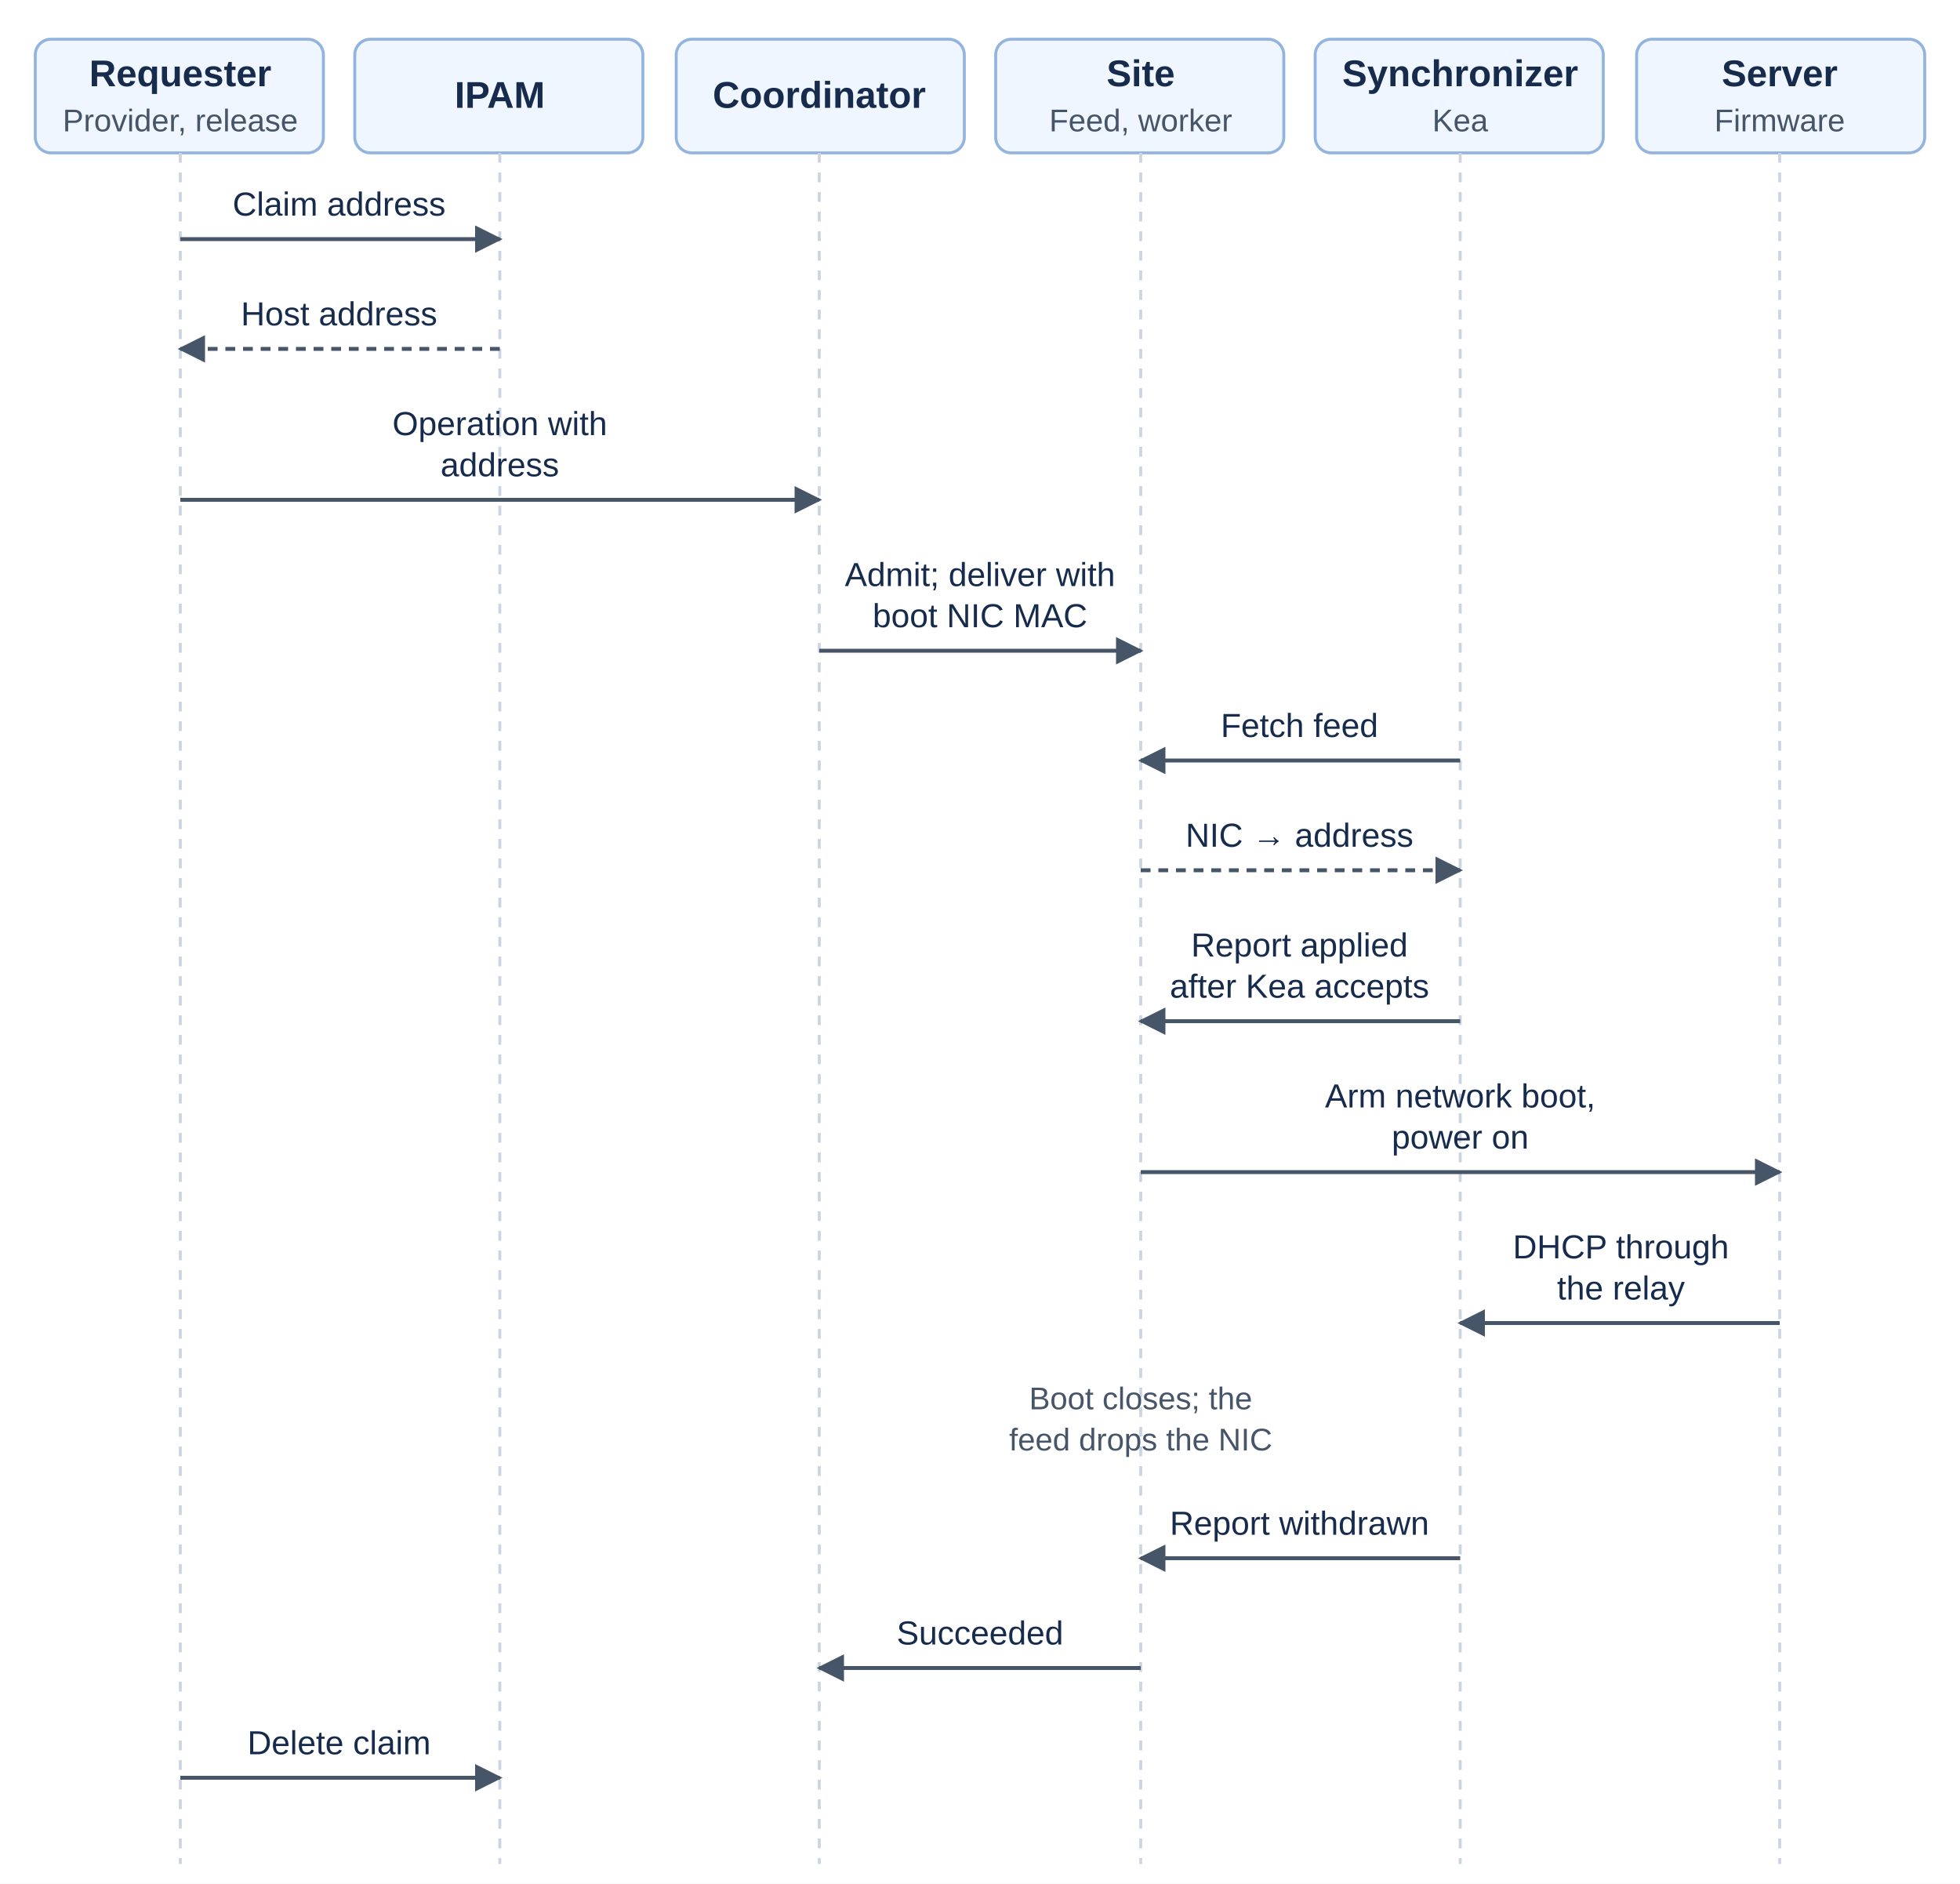
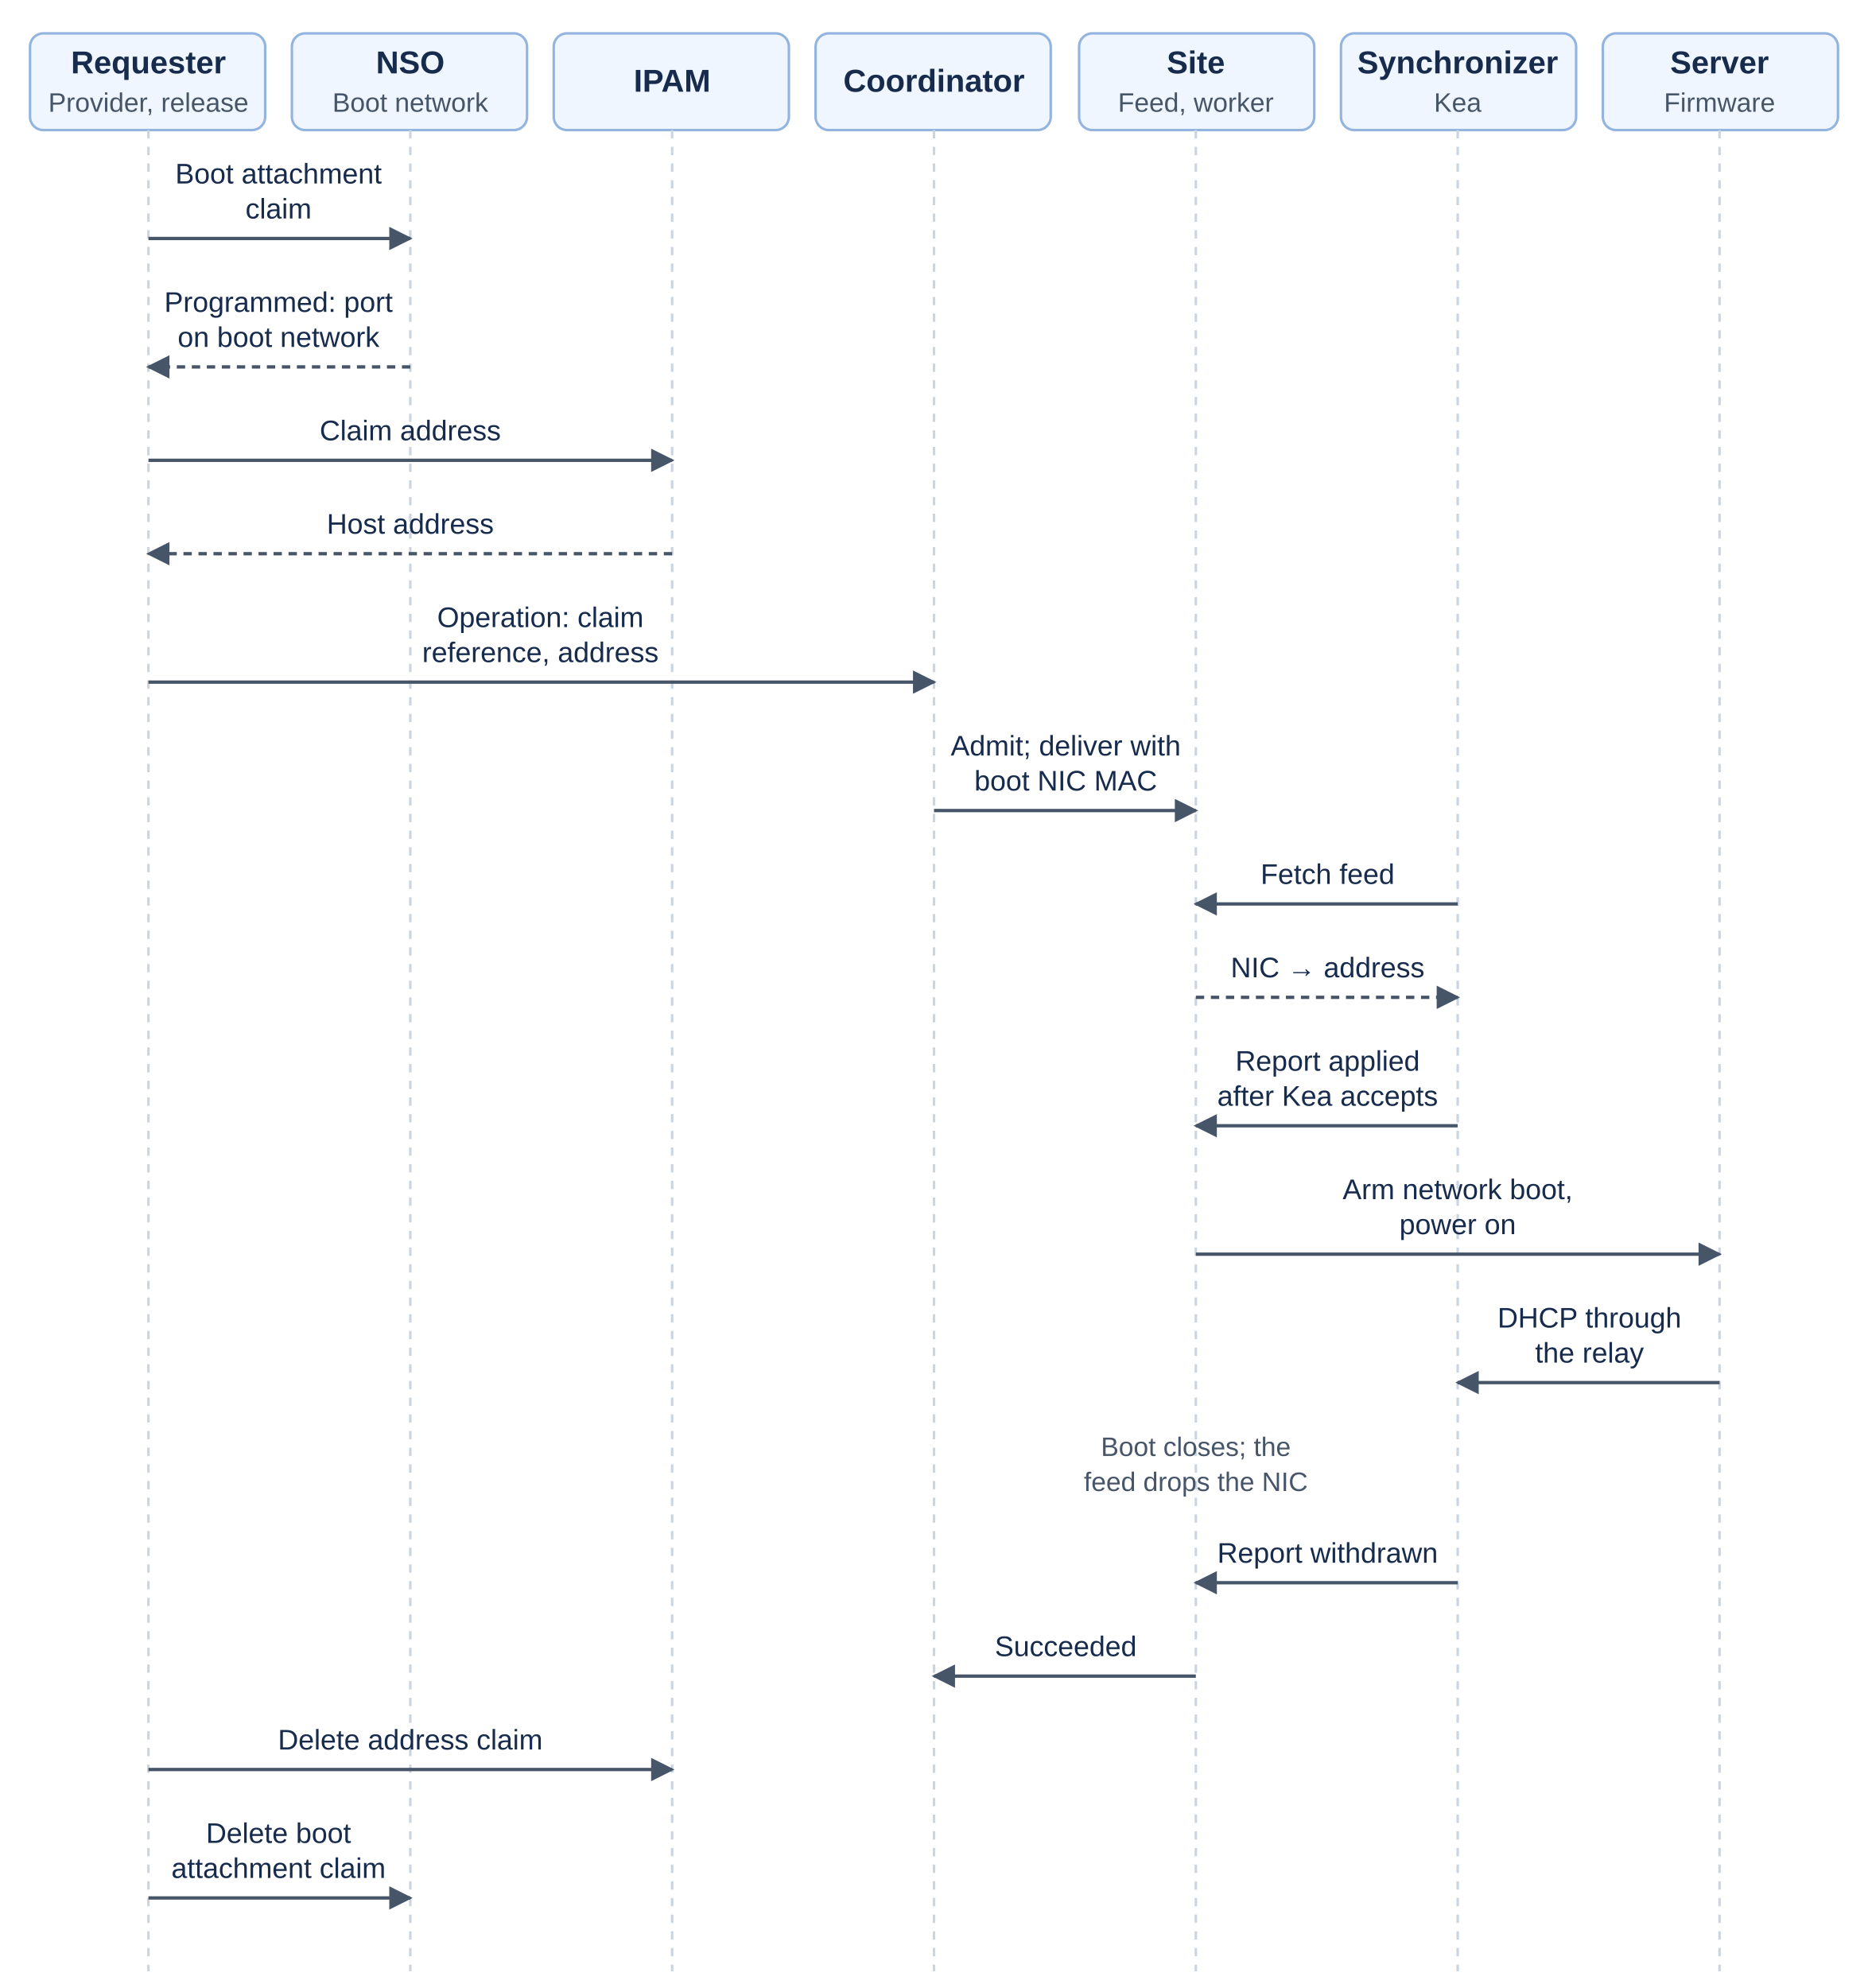
- <svg xmlns="http://www.w3.org/2000/svg" width="1000" height="961" viewBox="0 0 1000 961" role="img" aria-labelledby="title description">
+ <svg xmlns="http://www.w3.org/2000/svg" width="1120" height="1192" viewBox="0 0 1120 1192" role="img" aria-labelledby="title description">
  <defs>
    <marker id="arrow" viewBox="0 0 10 10" refX="9" refY="5" markerWidth="7" markerHeight="7" orient="auto-start-reverse">
      <path d="M 0 0 L 10 5 L 0 10 z" fill="#475569" />
    </marker>
  </defs>
  <style>text { font-family: Arial, Helvetica, sans-serif; fill: #172b4d; } .heading { font-size: 19px; font-weight: 700; } .label { font-size: 17px; } .detail { font-size: 16px; fill: #475569; } .line { fill: none; stroke: #475569; stroke-width: 2; marker-end: url(#arrow); }</style>
-   <rect width="1000" height="961" fill="white" />
-   <rect x="18" y="20" width="147" height="58" rx="8" fill="#eff6ff" stroke="#93b4df" stroke-width="1.5" />
-   <text x="92" y="44" class="heading" text-anchor="middle">Requester</text>
-   <text x="92" y="67" class="detail" text-anchor="middle">Provider, release</text>
-   <path d="M 92 78 L 92 951" stroke="#cbd5e1" stroke-width="1.5" stroke-dasharray="5 5" />
-   <rect x="181" y="20" width="147" height="58" rx="8" fill="#eff6ff" stroke="#93b4df" stroke-width="1.5" />
-   <text x="255" y="55" class="heading" text-anchor="middle">IPAM</text>
-   <path d="M 255 78 L 255 951" stroke="#cbd5e1" stroke-width="1.5" stroke-dasharray="5 5" />
-   <rect x="345" y="20" width="147" height="58" rx="8" fill="#eff6ff" stroke="#93b4df" stroke-width="1.5" />
-   <text x="418" y="55" class="heading" text-anchor="middle">Coordinator</text>
-   <path d="M 418 78 L 418 951" stroke="#cbd5e1" stroke-width="1.5" stroke-dasharray="5 5" />
-   <rect x="508" y="20" width="147" height="58" rx="8" fill="#eff6ff" stroke="#93b4df" stroke-width="1.5" />
-   <text x="582" y="44" class="heading" text-anchor="middle">Site</text>
-   <text x="582" y="67" class="detail" text-anchor="middle">Feed, worker</text>
-   <path d="M 582 78 L 582 951" stroke="#cbd5e1" stroke-width="1.5" stroke-dasharray="5 5" />
-   <rect x="671" y="20" width="147" height="58" rx="8" fill="#eff6ff" stroke="#93b4df" stroke-width="1.5" />
-   <text x="745" y="44" class="heading" text-anchor="middle">Synchronizer</text>
-   <text x="745" y="67" class="detail" text-anchor="middle">Kea</text>
-   <path d="M 745 78 L 745 951" stroke="#cbd5e1" stroke-width="1.5" stroke-dasharray="5 5" />
-   <rect x="835" y="20" width="147" height="58" rx="8" fill="#eff6ff" stroke="#93b4df" stroke-width="1.5" />
-   <text x="908" y="44" class="heading" text-anchor="middle">Server</text>
-   <text x="908" y="67" class="detail" text-anchor="middle">Firmware</text>
-   <path d="M 908 78 L 908 951" stroke="#cbd5e1" stroke-width="1.5" stroke-dasharray="5 5" />
-   <text x="173" y="110" class="label" text-anchor="middle">Claim address</text>
-   <path d="M 92 122 L 255 122" class="line" />
-   <text x="173" y="166" class="label" text-anchor="middle">Host address</text>
-   <path d="M 255 178 L 92 178" class="line" stroke-dasharray="5 4" />
-   <text x="255" y="222" class="label" text-anchor="middle">Operation with</text>
-   <text x="255" y="243" class="label" text-anchor="middle">address</text>
-   <path d="M 92 255 L 418 255" class="line" />
-   <text x="500" y="299" class="label" text-anchor="middle">Admit; deliver with</text>
-   <text x="500" y="320" class="label" text-anchor="middle">boot NIC MAC</text>
-   <path d="M 418 332 L 582 332" class="line" />
-   <text x="663" y="376" class="label" text-anchor="middle">Fetch feed</text>
-   <path d="M 745 388 L 582 388" class="line" />
-   <text x="663" y="432" class="label" text-anchor="middle">NIC → address</text>
-   <path d="M 582 444 L 745 444" class="line" stroke-dasharray="5 4" />
-   <text x="663" y="488" class="label" text-anchor="middle">Report applied</text>
-   <text x="663" y="509" class="label" text-anchor="middle">after Kea accepts</text>
-   <path d="M 745 521 L 582 521" class="line" />
-   <text x="745" y="565" class="label" text-anchor="middle">Arm network boot,</text>
-   <text x="745" y="586" class="label" text-anchor="middle">power on</text>
-   <path d="M 582 598 L 908 598" class="line" />
-   <text x="827" y="642" class="label" text-anchor="middle">DHCP through</text>
-   <text x="827" y="663" class="label" text-anchor="middle">the relay</text>
-   <path d="M 908 675 L 745 675" class="line" />
-   <text x="582" y="719" class="detail" text-anchor="middle">Boot closes; the</text>
-   <text x="582" y="740" class="detail" text-anchor="middle">feed drops the NIC</text>
-   <text x="663" y="783" class="label" text-anchor="middle">Report withdrawn</text>
-   <path d="M 745 795 L 582 795" class="line" />
-   <text x="500" y="839" class="label" text-anchor="middle">Succeeded</text>
-   <path d="M 582 851 L 418 851" class="line" />
-   <text x="173" y="895" class="label" text-anchor="middle">Delete claim</text>
-   <path d="M 92 907 L 255 907" class="line" />
+   <rect width="1120" height="1192" fill="white" />
+   <rect x="18" y="20" width="141" height="58" rx="8" fill="#eff6ff" stroke="#93b4df" stroke-width="1.5" />
+   <text x="89" y="44" class="heading" text-anchor="middle">Requester</text>
+   <text x="89" y="67" class="detail" text-anchor="middle">Provider, release</text>
+   <path d="M 89 78 L 89 1182" stroke="#cbd5e1" stroke-width="1.5" stroke-dasharray="5 5" />
+   <rect x="175" y="20" width="141" height="58" rx="8" fill="#eff6ff" stroke="#93b4df" stroke-width="1.5" />
+   <text x="246" y="44" class="heading" text-anchor="middle">NSO</text>
+   <text x="246" y="67" class="detail" text-anchor="middle">Boot network</text>
+   <path d="M 246 78 L 246 1182" stroke="#cbd5e1" stroke-width="1.5" stroke-dasharray="5 5" />
+   <rect x="332" y="20" width="141" height="58" rx="8" fill="#eff6ff" stroke="#93b4df" stroke-width="1.5" />
+   <text x="403" y="55" class="heading" text-anchor="middle">IPAM</text>
+   <path d="M 403 78 L 403 1182" stroke="#cbd5e1" stroke-width="1.5" stroke-dasharray="5 5" />
+   <rect x="489" y="20" width="141" height="58" rx="8" fill="#eff6ff" stroke="#93b4df" stroke-width="1.5" />
+   <text x="560" y="55" class="heading" text-anchor="middle">Coordinator</text>
+   <path d="M 560 78 L 560 1182" stroke="#cbd5e1" stroke-width="1.5" stroke-dasharray="5 5" />
+   <rect x="647" y="20" width="141" height="58" rx="8" fill="#eff6ff" stroke="#93b4df" stroke-width="1.5" />
+   <text x="717" y="44" class="heading" text-anchor="middle">Site</text>
+   <text x="717" y="67" class="detail" text-anchor="middle">Feed, worker</text>
+   <path d="M 717 78 L 717 1182" stroke="#cbd5e1" stroke-width="1.5" stroke-dasharray="5 5" />
+   <rect x="804" y="20" width="141" height="58" rx="8" fill="#eff6ff" stroke="#93b4df" stroke-width="1.5" />
+   <text x="874" y="44" class="heading" text-anchor="middle">Synchronizer</text>
+   <text x="874" y="67" class="detail" text-anchor="middle">Kea</text>
+   <path d="M 874 78 L 874 1182" stroke="#cbd5e1" stroke-width="1.5" stroke-dasharray="5 5" />
+   <rect x="961" y="20" width="141" height="58" rx="8" fill="#eff6ff" stroke="#93b4df" stroke-width="1.5" />
+   <text x="1031" y="44" class="heading" text-anchor="middle">Server</text>
+   <text x="1031" y="67" class="detail" text-anchor="middle">Firmware</text>
+   <path d="M 1031 78 L 1031 1182" stroke="#cbd5e1" stroke-width="1.5" stroke-dasharray="5 5" />
+   <text x="167" y="110" class="label" text-anchor="middle">Boot attachment</text>
+   <text x="167" y="131" class="label" text-anchor="middle">claim</text>
+   <path d="M 89 143 L 246 143" class="line" />
+   <text x="167" y="187" class="label" text-anchor="middle">Programmed: port</text>
+   <text x="167" y="208" class="label" text-anchor="middle">on boot network</text>
+   <path d="M 246 220 L 89 220" class="line" stroke-dasharray="5 4" />
+   <text x="246" y="264" class="label" text-anchor="middle">Claim address</text>
+   <path d="M 89 276 L 403 276" class="line" />
+   <text x="246" y="320" class="label" text-anchor="middle">Host address</text>
+   <path d="M 403 332 L 89 332" class="line" stroke-dasharray="5 4" />
+   <text x="324" y="376" class="label" text-anchor="middle">Operation: claim</text>
+   <text x="324" y="397" class="label" text-anchor="middle">reference, address</text>
+   <path d="M 89 409 L 560 409" class="line" />
+   <text x="639" y="453" class="label" text-anchor="middle">Admit; deliver with</text>
+   <text x="639" y="474" class="label" text-anchor="middle">boot NIC MAC</text>
+   <path d="M 560 486 L 717 486" class="line" />
+   <text x="796" y="530" class="label" text-anchor="middle">Fetch feed</text>
+   <path d="M 874 542 L 717 542" class="line" />
+   <text x="796" y="586" class="label" text-anchor="middle">NIC → address</text>
+   <path d="M 717 598 L 874 598" class="line" stroke-dasharray="5 4" />
+   <text x="796" y="642" class="label" text-anchor="middle">Report applied</text>
+   <text x="796" y="663" class="label" text-anchor="middle">after Kea accepts</text>
+   <path d="M 874 675 L 717 675" class="line" />
+   <text x="874" y="719" class="label" text-anchor="middle">Arm network boot,</text>
+   <text x="874" y="740" class="label" text-anchor="middle">power on</text>
+   <path d="M 717 752 L 1031 752" class="line" />
+   <text x="953" y="796" class="label" text-anchor="middle">DHCP through</text>
+   <text x="953" y="817" class="label" text-anchor="middle">the relay</text>
+   <path d="M 1031 829 L 874 829" class="line" />
+   <text x="717" y="873" class="detail" text-anchor="middle">Boot closes; the</text>
+   <text x="717" y="894" class="detail" text-anchor="middle">feed drops the NIC</text>
+   <text x="796" y="937" class="label" text-anchor="middle">Report withdrawn</text>
+   <path d="M 874 949 L 717 949" class="line" />
+   <text x="639" y="993" class="label" text-anchor="middle">Succeeded</text>
+   <path d="M 717 1005 L 560 1005" class="line" />
+   <text x="246" y="1049" class="label" text-anchor="middle">Delete address claim</text>
+   <path d="M 89 1061 L 403 1061" class="line" />
+   <text x="167" y="1105" class="label" text-anchor="middle">Delete boot</text>
+   <text x="167" y="1126" class="label" text-anchor="middle">attachment claim</text>
+   <path d="M 89 1138 L 246 1138" class="line" />
</svg>
